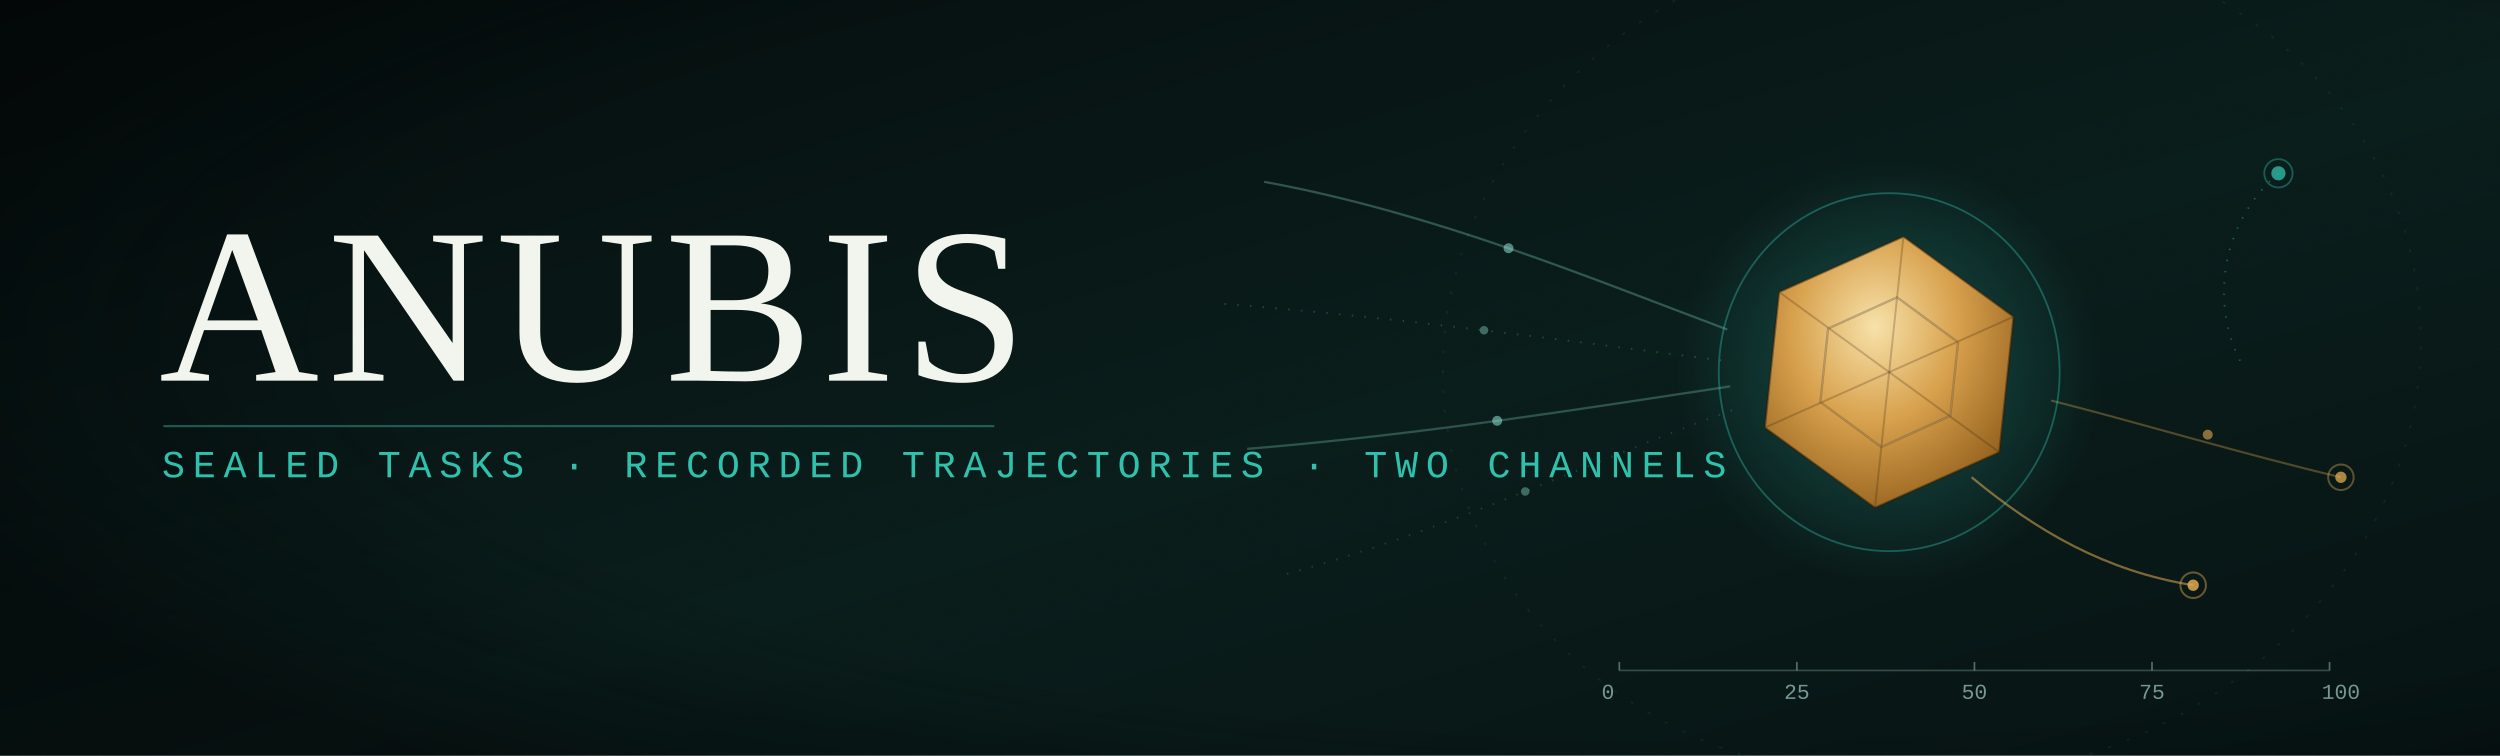
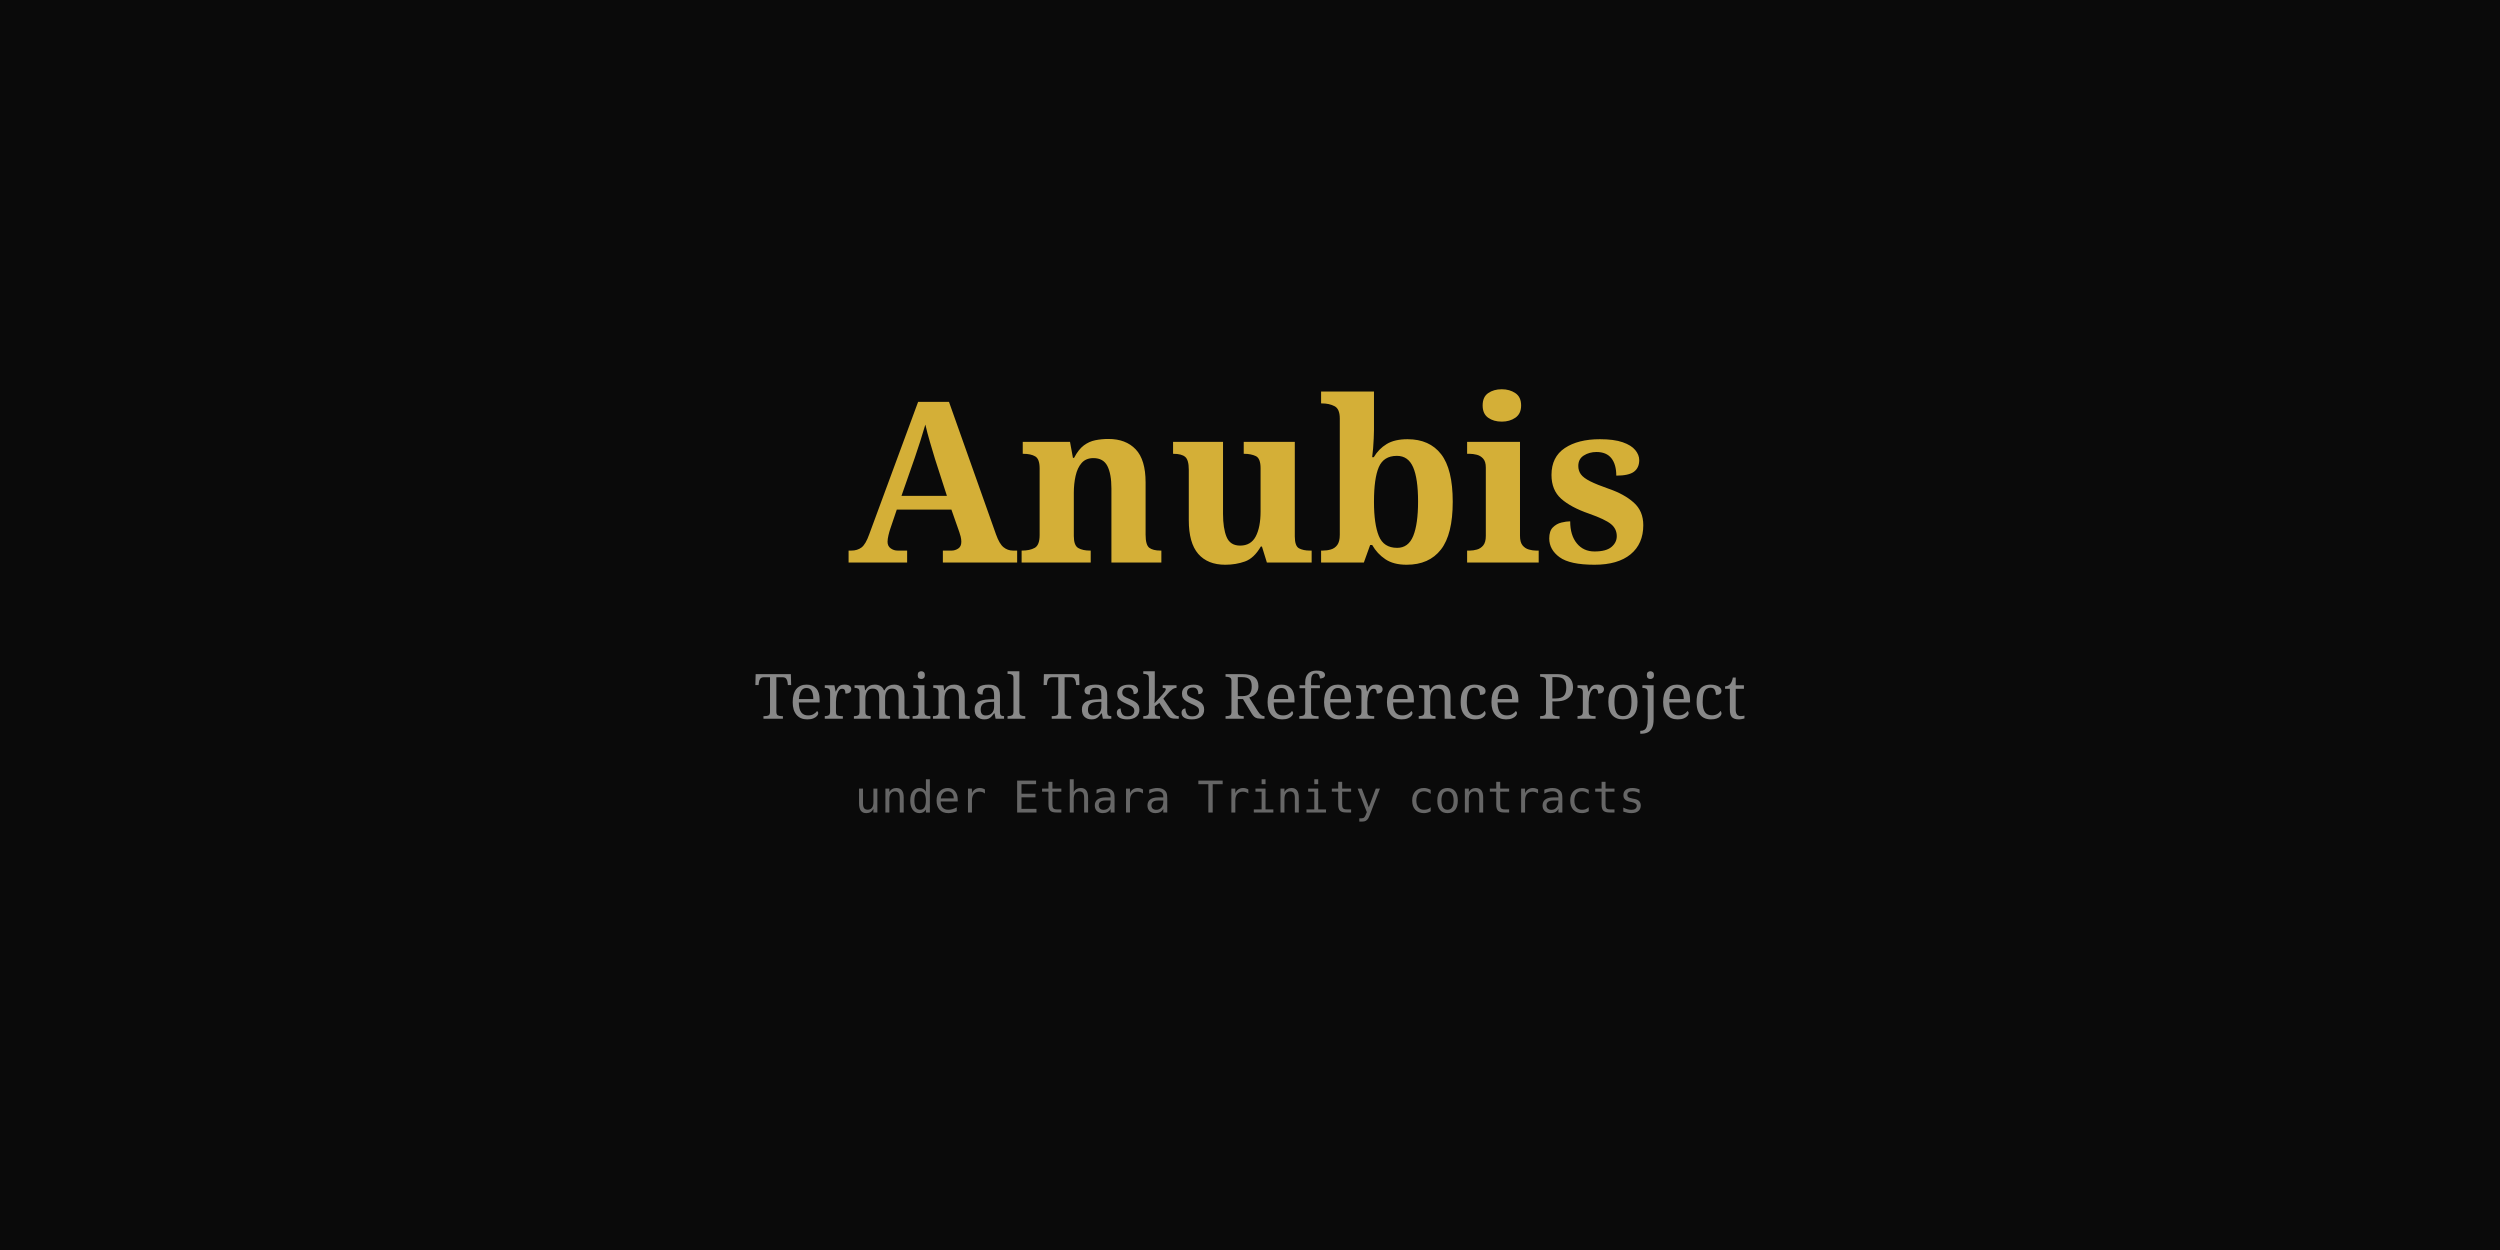
- <svg xmlns="http://www.w3.org/2000/svg" width="1760" height="532" viewBox="0 0 1760 532" role="img" aria-label="ANUBIS: sealed terminal tasks, recorded trajectories, two scored channels">
-   <defs>
-     <linearGradient id="bg" x1="0%" y1="0%" x2="100%" y2="100%">
-       <stop offset="0%" stop-color="#050c0c" />
-       <stop offset="55%" stop-color="#0a1e1c" />
-       <stop offset="100%" stop-color="#071313" />
-     </linearGradient>
-     <radialGradient id="vignette" cx="68%" cy="45%" r="75%">
-       <stop offset="0%" stop-color="#0d2624" stop-opacity="0" />
-       <stop offset="70%" stop-color="#020707" stop-opacity="0" />
-       <stop offset="100%" stop-color="#010404" stop-opacity="0.55" />
-     </radialGradient>
-     <radialGradient id="seal" cx="42%" cy="34%" r="78%">
-       <stop offset="0%" stop-color="#f7e2ab" />
-       <stop offset="45%" stop-color="#d8a24e" />
-       <stop offset="100%" stop-color="#8a5715" />
-     </radialGradient>
-     <radialGradient id="sealGlow" cx="50%" cy="50%" r="50%">
-       <stop offset="0%" stop-color="#35d0ba" stop-opacity="0.32" />
-       <stop offset="100%" stop-color="#35d0ba" stop-opacity="0" />
-     </radialGradient>
-     <filter id="grain" x="0%" y="0%" width="100%" height="100%">
-       <feTurbulence type="fractalNoise" baseFrequency="0.85" numOctaves="2" stitchTiles="stitch" />
-       <feColorMatrix values="0 0 0 0 0  0 0 0 0 0  0 0 0 0 0  0 0 0 0.65 0" />
-     </filter>
-     <clipPath id="frame">
-       <rect x="0" y="0" width="1760" height="532" />
-     </clipPath>
-   </defs>
-   <g clip-path="url(#frame)">
-     <rect x="0" y="0" width="1760" height="532" fill="url(#bg)" />
-     <rect x="0" y="0" width="1760" height="532" fill="url(#vignette)" />
-     <ellipse cx="1360" cy="250" rx="345" ry="300" fill="none" stroke="#35d0ba" stroke-opacity="0.10" stroke-dasharray="2 12" stroke-width="1.2" transform="rotate(-8 1360 250)" />
-     <g fill="none">
-       <path d="M 1604 122 A 110 110 0 0 0 1578 256" stroke="#35d0ba" stroke-opacity="0.38" stroke-dasharray="1 7" stroke-width="1.3" />
-       <circle cx="1604" cy="122" r="5" fill="#35d0ba" fill-opacity="0.7" />
-       <circle cx="1604" cy="122" r="10" fill="none" stroke="#35d0ba" stroke-opacity="0.35" stroke-width="1.3" />
-     </g>
-     <g fill="none">
-       <path d="M 890 128 C 1010 150 1120 196 1216 232" stroke="#8fe3d4" stroke-opacity="0.30" stroke-width="1.6" />
-       <path d="M 862 214 C 990 224 1104 240 1214 254" stroke="#8fe3d4" stroke-opacity="0.22" stroke-width="1.4" stroke-dasharray="1 8" />
-       <path d="M 878 316 C 1000 306 1112 288 1218 272" stroke="#8fe3d4" stroke-opacity="0.28" stroke-width="1.6" />
-       <path d="M 906 404 C 1024 372 1130 320 1222 288" stroke="#8fe3d4" stroke-opacity="0.18" stroke-width="1.4" stroke-dasharray="1 8" />
-       <path d="M 1648 336 C 1580 320 1500 296 1444 282" stroke="#e2ac52" stroke-opacity="0.34" stroke-width="1.5" />
-       <circle cx="1062" cy="174.75" r="3.5" fill="#8fe3d4" fill-opacity="0.55" />
-       <circle cx="1044.75" cy="232.5" r="3" fill="#8fe3d4" fill-opacity="0.4" />
-       <circle cx="1054" cy="296.25" r="3.5" fill="#8fe3d4" fill-opacity="0.55" />
-       <circle cx="1073.75" cy="346" r="3" fill="#8fe3d4" fill-opacity="0.4" />
-       <circle cx="1554.25" cy="306" r="3.5" fill="#e2ac52" fill-opacity="0.6" />
-       <circle cx="1648" cy="336" r="4" fill="#e2ac52" fill-opacity="0.75" />
-       <circle cx="1648" cy="336" r="9" fill="none" stroke="#e2ac52" stroke-opacity="0.4" stroke-width="1.4" />
-     </g>
-     <g transform="translate(1330,262)">
-       <circle cx="0" cy="0" r="150" fill="url(#sealGlow)" />
-       <ellipse cx="0" cy="0" rx="120" ry="126" fill="none" stroke="#35d0ba" stroke-opacity="0.35" stroke-width="1.3" />
-       <g transform="rotate(6)">
-         <polygon points="0,-96 83,-48 83,48 0,96 -83,48 -83,-48" fill="url(#seal)" stroke="#2c1a06" stroke-opacity="0.45" stroke-width="1.6" />
-         <path d="M 0,0 L 0,-96" stroke="#2c1a06" stroke-opacity="0.22" stroke-width="1.4" />
-         <path d="M 0,0 L 83,-48" stroke="#2c1a06" stroke-opacity="0.22" stroke-width="1.4" />
-         <path d="M 0,0 L 83,48" stroke="#2c1a06" stroke-opacity="0.22" stroke-width="1.4" />
-         <path d="M 0,0 L 0,96" stroke="#2c1a06" stroke-opacity="0.22" stroke-width="1.4" />
-         <path d="M 0,0 L -83,48" stroke="#2c1a06" stroke-opacity="0.22" stroke-width="1.4" />
-         <path d="M 0,0 L -83,-48" stroke="#2c1a06" stroke-opacity="0.22" stroke-width="1.4" />
-         <polygon points="0,-53,46,-26,46,26,0,53,-46,26,-46,-26" fill="none" stroke="#2c1a06" stroke-opacity="0.30" stroke-width="1.6" />
-         <polygon points="0,-53,46,-26,46,26,0,53,-46,26,-46,-26" fill="none" stroke="#fdf3df" stroke-opacity="0.16" stroke-width="1" />
-       </g>
-       <path d="M 58,74 C 104,112 152,140 214,150" fill="none" stroke="#e2ac52" stroke-opacity="0.55" stroke-width="1.6" />
-       <circle cx="214" cy="150" r="4" fill="#e2ac52" fill-opacity="0.85" />
-       <circle cx="214" cy="150" r="9" fill="none" stroke="#e2ac52" stroke-opacity="0.45" stroke-width="1.4" />
-     </g>
-     <g font-family="Georgia, 'Iowan Old Style', 'Times New Roman', ui-serif, serif">
-       <text x="112" y="268" font-size="156" letter-spacing="6" fill="#f2f4ee">ANUBIS</text>
-     </g>
-     <line x1="115" y1="300" x2="700" y2="300" stroke="#35d0ba" stroke-opacity="0.4" stroke-width="1.5" />
-     <text x="114" y="336" font-family="'JetBrains Mono','SF Mono','Berkeley Mono',ui-monospace,'Courier New',monospace" font-size="27" letter-spacing="5.5" fill="#35d0ba" fill-opacity="0.92">SEALED TASKS · RECORDED TRAJECTORIES · TWO CHANNELS</text>
-     <g transform="translate(1140,472)" font-family="'JetBrains Mono','SF Mono','Berkeley Mono',ui-monospace,'Courier New',monospace" font-size="15" fill="#9fc4bc" fill-opacity="0.75">
-       <line x1="0" y1="0" x2="500" y2="0" stroke="#9fc4bc" stroke-opacity="0.3" stroke-width="1.2" />
-       <line x1="0" y1="-6" x2="0" y2="0" stroke="#9fc4bc" stroke-opacity="0.5" stroke-width="1.2" />
-       <line x1="125" y1="-6" x2="125" y2="0" stroke="#9fc4bc" stroke-opacity="0.5" stroke-width="1.2" />
-       <line x1="250" y1="-6" x2="250" y2="0" stroke="#9fc4bc" stroke-opacity="0.5" stroke-width="1.2" />
-       <line x1="375" y1="-6" x2="375" y2="0" stroke="#9fc4bc" stroke-opacity="0.5" stroke-width="1.2" />
-       <line x1="500" y1="-6" x2="500" y2="0" stroke="#9fc4bc" stroke-opacity="0.5" stroke-width="1.2" />
-       <text x="-8" y="20" text-anchor="middle">0</text>
-       <text x="125" y="20" text-anchor="middle">25</text>
-       <text x="250" y="20" text-anchor="middle">50</text>
-       <text x="375" y="20" text-anchor="middle">75</text>
-       <text x="508" y="20" text-anchor="middle">100</text>
-     </g>
-     <rect x="0" y="0" width="1760" height="532" filter="url(#grain)" opacity="0.05" style="mix-blend-mode:overlay" />
-   </g>
+ <svg xmlns="http://www.w3.org/2000/svg" viewBox="0 0 800 400" width="800" height="400">
+   <rect width="800" height="400" fill="#0a0a0a" />
+   <text x="400" y="180" font-family="Georgia, serif" font-size="72" fill="#d4af37" text-anchor="middle" font-weight="bold">Anubis</text>
+   <text x="400" y="230" font-family="Georgia, serif" font-size="20" fill="#888" text-anchor="middle">Terminal Tasks Reference Project</text>
+   <text x="400" y="260" font-family="monospace" font-size="14" fill="#666" text-anchor="middle">under Ethara Trinity contracts</text>
</svg>
